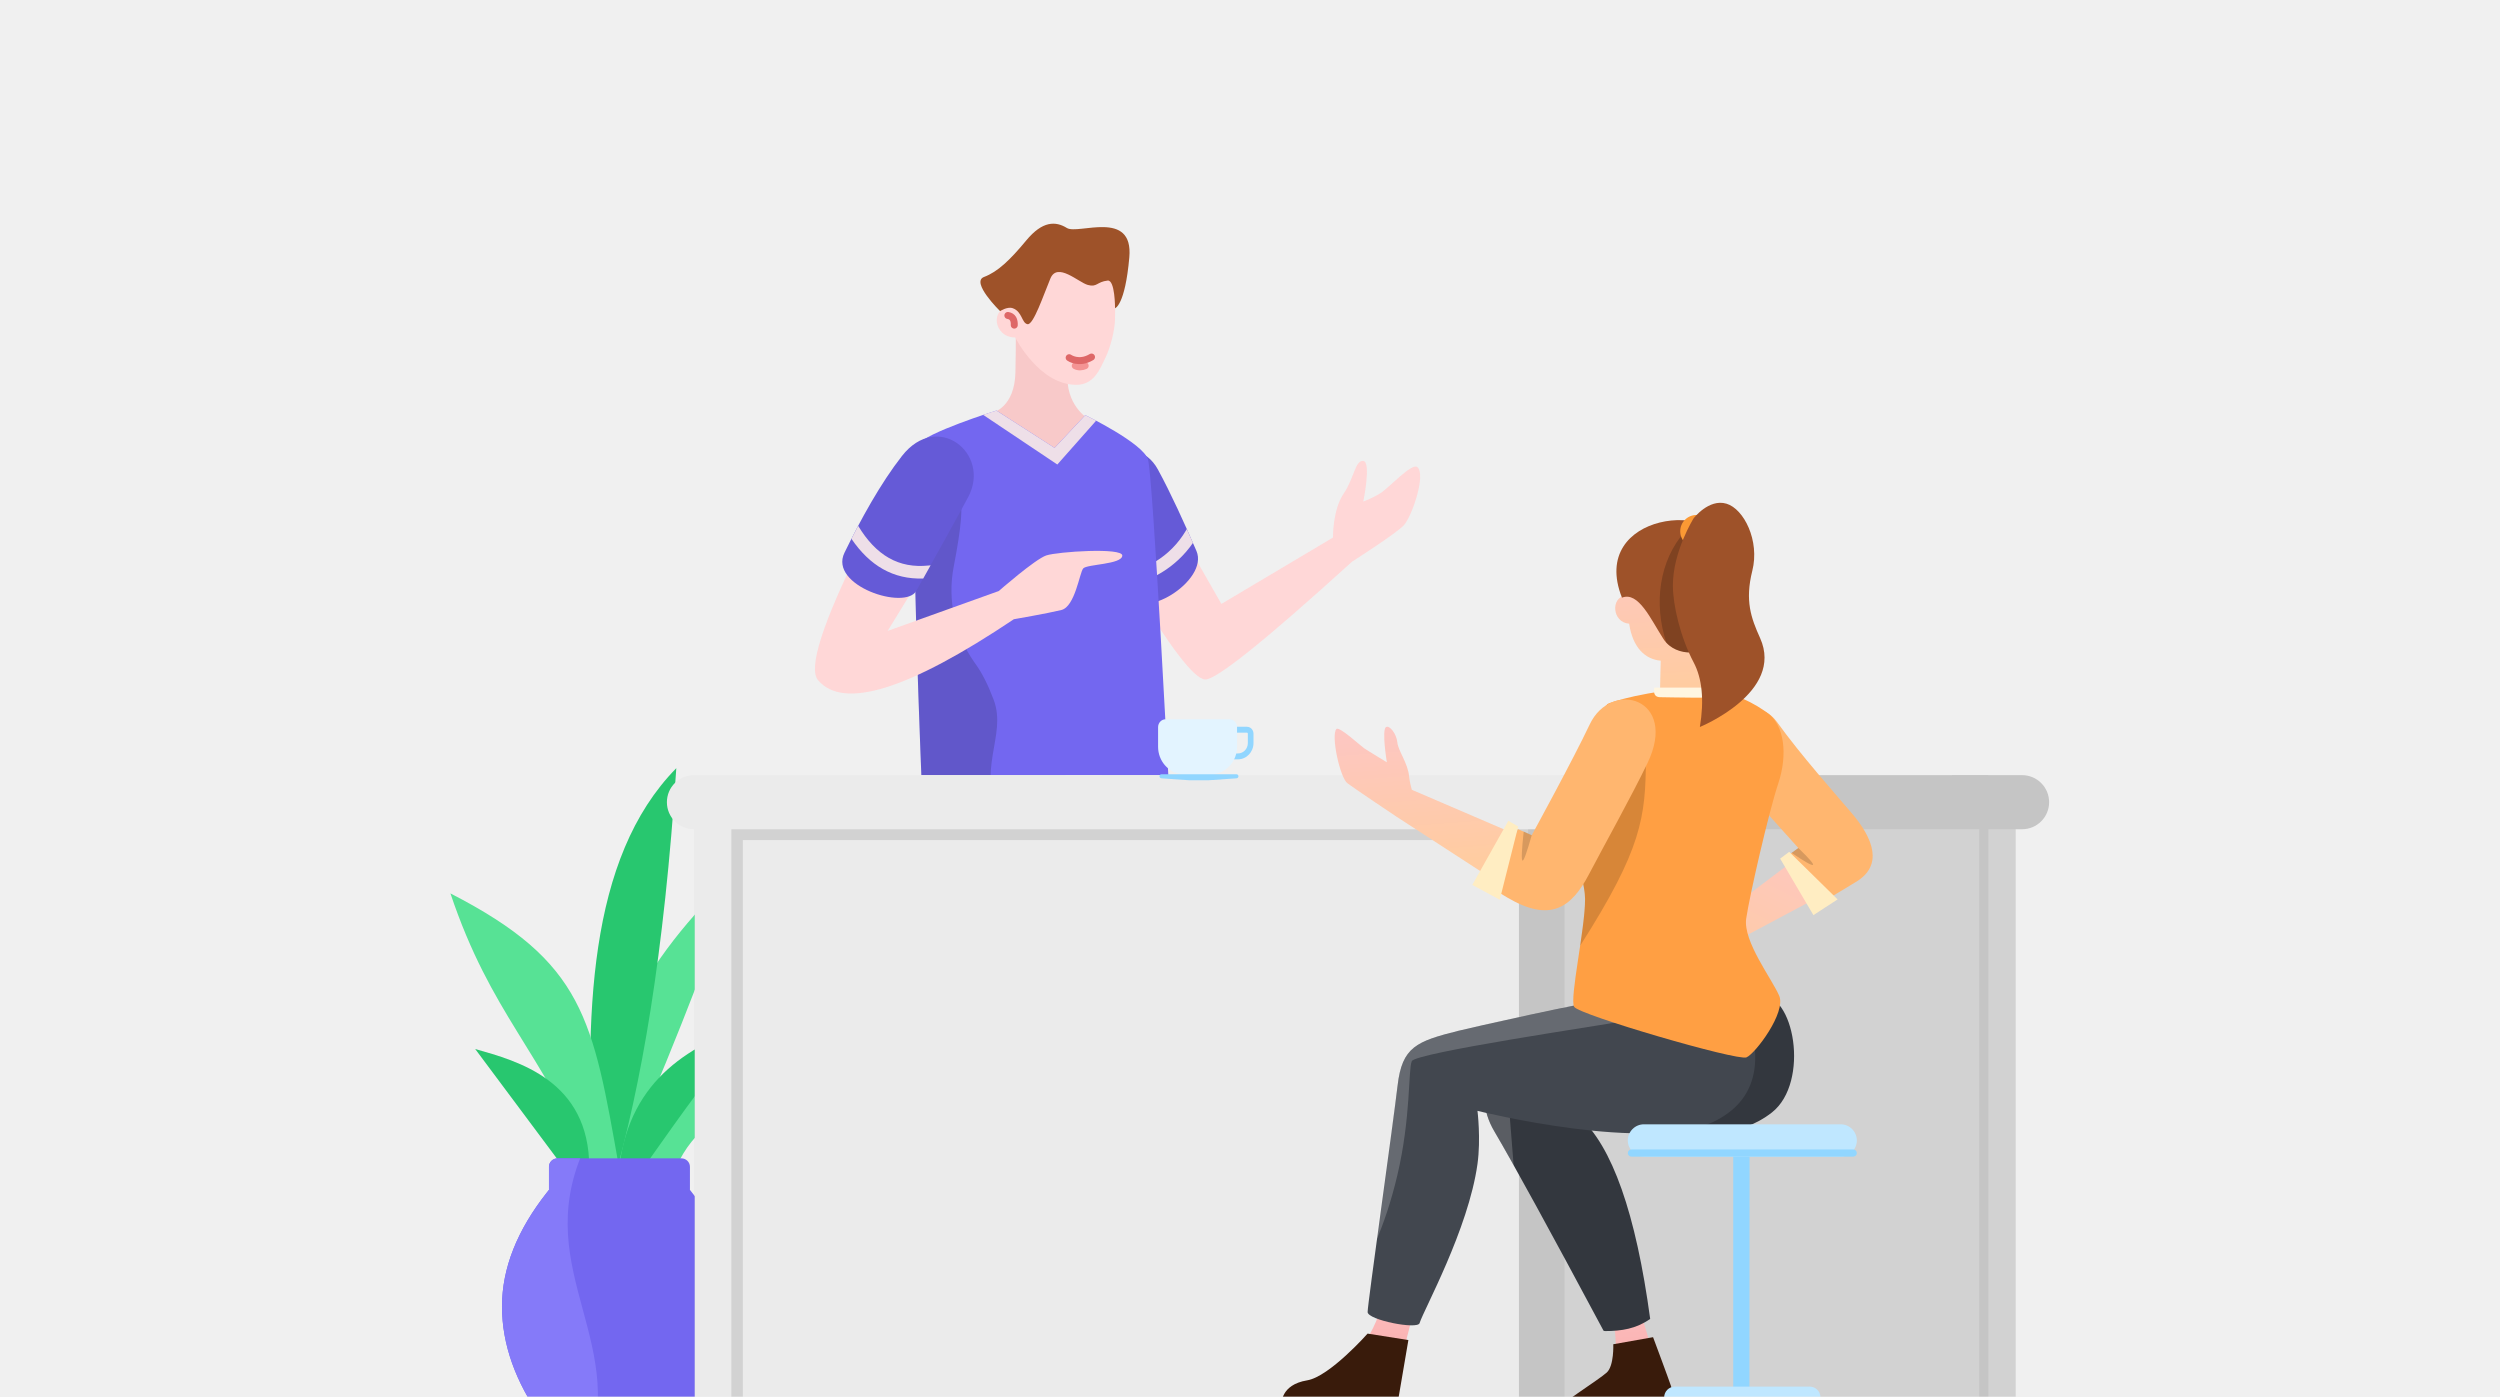
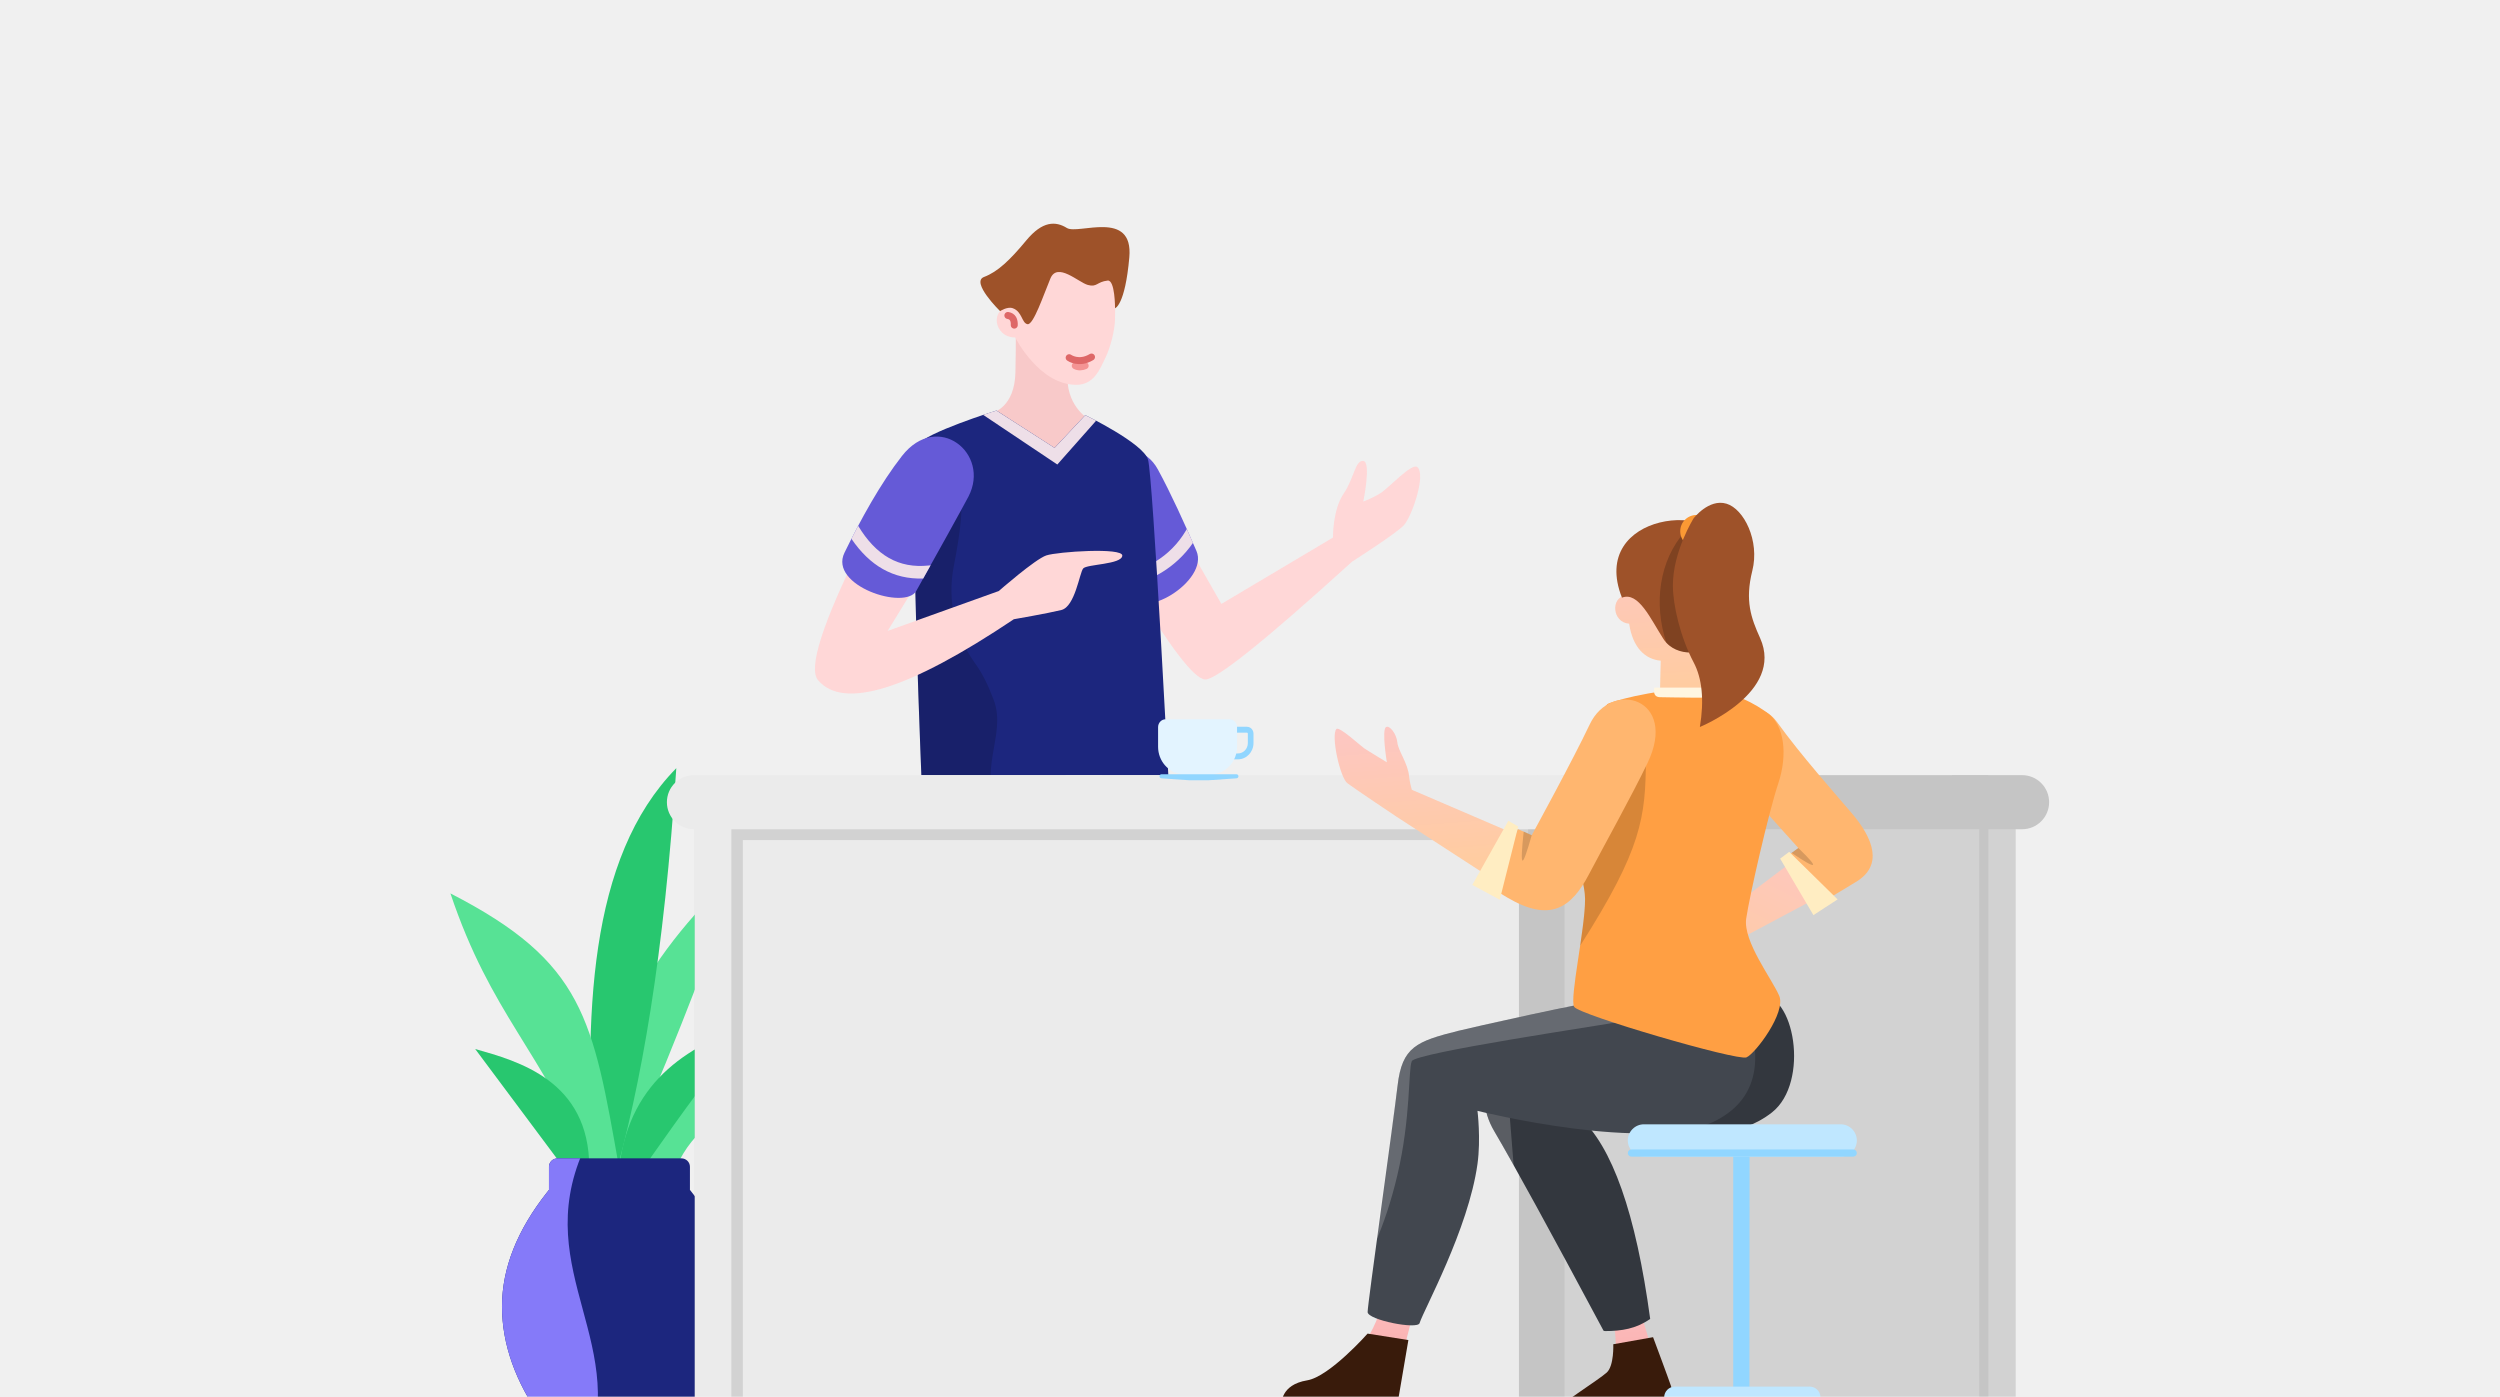
<svg xmlns="http://www.w3.org/2000/svg" xmlns:xlink="http://www.w3.org/1999/xlink" width="358px" height="200px" viewBox="0 0 358 200" version="1.1">
  <defs>
    <path d="M6,0 L352,0 C355.314,-6.08718376e-16 358,2.686 358,6 L358,200 L358,200 L0,200 L0,6 C-4.05812251e-16,2.686 2.686,6.08718376e-16 6,0 Z" id="path-1" />
    <path d="M7.952,0.064 L25.69,0.064 C26.366,0.064 26.914,0.603 26.914,1.268 L26.914,4.578 C31.399,10.144 33.642,15.71 33.642,21.277 C33.642,26.672 31.727,32.066 27.896,37.461 C27.668,37.784 27.293,37.976 26.894,37.976 L6.749,37.976 C6.349,37.976 5.975,37.784 5.746,37.461 C1.915,32.066 0,26.672 0,21.277 C0,15.815 2.159,10.354 6.477,4.893 L6.728,4.578 L6.728,1.268 C6.728,0.603 7.276,0.064 7.952,0.064 Z" id="path-3" />
    <linearGradient x1="37.551%" y1="102.348%" x2="37.551%" y2="13.407%" id="linearGradient-5">
      <stop stop-color="#752E73" offset="0%" />
      <stop stop-color="#222735" offset="100%" />
    </linearGradient>
    <linearGradient x1="49.141%" y1="69.518%" x2="51.897%" y2="4.78%" id="linearGradient-6">
      <stop stop-color="#752E73" offset="0%" />
      <stop stop-color="#222735" offset="100%" />
    </linearGradient>
    <linearGradient x1="46.146%" y1="-28.186%" x2="50%" y2="91.05%" id="linearGradient-7">
      <stop stop-color="#FDC6C6" offset="0%" />
      <stop stop-color="#FFCCA1" offset="100%" />
    </linearGradient>
    <linearGradient x1="46.571%" y1="-28.186%" x2="50%" y2="91.05%" id="linearGradient-8">
      <stop stop-color="#FDC6C6" offset="0%" />
      <stop stop-color="#FAB2B2" offset="100%" />
    </linearGradient>
    <linearGradient x1="45.662%" y1="-28.186%" x2="50%" y2="91.05%" id="linearGradient-9">
      <stop stop-color="#FDC6C6" offset="0%" />
      <stop stop-color="#FAB2B2" offset="100%" />
    </linearGradient>
    <linearGradient x1="44.189%" y1="-28.186%" x2="50%" y2="91.05%" id="linearGradient-10">
      <stop stop-color="#FDC6C6" offset="0%" />
      <stop stop-color="#FFCCA1" offset="100%" />
    </linearGradient>
    <linearGradient x1="42.314%" y1="-8.513%" x2="50%" y2="80.721%" id="linearGradient-11">
      <stop stop-color="#FDC6C6" offset="0%" />
      <stop stop-color="#FFCCA1" offset="100%" />
    </linearGradient>
  </defs>
  <g id="📝-Pages-New" stroke="none" stroke-width="1" fill="none" fill-rule="evenodd">
    <g id="Knowledge-Base" transform="translate(-670, -445)">
      <g id="Illustration" transform="translate(670, 445)">
        <mask id="mask-2" fill="white">
          <use xlink:href="#path-1" />
        </mask>
        <g id="Mask" />
        <g id="Coffe-Break" mask="url(#mask-2)">
          <g transform="translate(64, 32)">
            <g id="Group-79" transform="translate(0.5, 78)">
              <g id="Group-86">
                <path d="M23.979,58.234 C30.346,43.991 36.13,29.363 41.424,14.412 C29.228,25.78 19.744,39.63 21.095,58.234 L23.979,58.234 Z" id="Path-113" fill="#57E295" />
                <path d="M20.586,59.721 C19.079,35.435 19.718,12.88 32.347,0 C30.605,26.665 27.346,45.45 23.219,59.721 L20.586,59.721 Z" id="Rectangle" fill="#28C76F" />
                <path d="M20.007,57.192 C12.951,40.221 5.861,35.356 2.45563569e-14,17.935 C19.181,27.771 20.383,35.893 24.148,57.192 L20.007,57.192 Z" id="Path-112" fill="#57E295" />
                <path d="M16.209,57.192 L3.551,40.221 C9.665,41.944 19.883,44.735 19.883,57.192 L16.209,57.192 Z" id="Path-114" fill="#28C76F" />
                <path d="M28.048,57.192 L32.271,57.192 C34.954,51.651 38.735,47.837 47.884,52.461 C41.887,43.427 29.583,40.694 28.048,57.192 Z" id="Path-116" fill="#57E295" />
                <path d="M24.164,57.192 L27.675,57.192 C34.12,48.078 36.891,44.106 43.56,36.323 C34.774,39.62 25.756,44.106 24.164,57.192 Z" id="Path-117" fill="#28C76F" />
              </g>
              <g id="Group-85" transform="translate(7.384615, 55.8125)">
                <mask id="mask-4" fill="white">
                  <use xlink:href="#path-3" />
                </mask>
-                 <use id="Rectangle" fill="#7367F0" xlink:href="#path-3" />
+                 <use id="Rectangle" fill="#1C267E" xlink:href="#path-3" />
                <path d="M-4.282,-0.978 L11.622,-0.978 C4.008,16.458 19.027,26.784 11.622,44.155 L-4.282,44.155 L-4.282,-0.978 Z" id="Rectangle" fill="#857AF9" mask="url(#mask-4)" />
              </g>
            </g>
            <g id="Men4.4" transform="translate(52.5, 0)">
              <g id="LArm" transform="translate(39.53239, 32.45842)">
                <path d="M34.851,12.517 C34.851,12.517 34.789,8.585 36.36,6.26 C37.931,3.936 37.993,1.467 39.182,1.548 C40.371,1.628 39.193,7.367 39.193,7.367 C39.193,7.367 40.702,6.797 41.785,6.075 C42.869,5.353 46.155,1.794 46.923,2.424 C48.225,3.499 46.128,9.561 44.985,10.773 C43.84,11.985 37.58,15.972 37.58,15.972 C25.106,27.306 18.09,32.93 16.529,32.844 C14.969,32.757 11.469,28.182 6.03,19.117 L14.5,14.377 L18.87,22.02 L34.851,12.517 Z" id="Path" fill="#FFD7D7" />
                <path d="M0.935,10.367 C2.142,13.139 3.819,17 5.459,20.65 C7.31,24.768 17.13,18.686 15.299,14.44 C13.653,10.622 11.607,6.113 9.772,2.758 C6.415,-3.373 -2.972,1.401 0.935,10.367 Z" id="Path" fill="#655AD7" />
                <path d="M13.919,11.298 C14.22,11.969 14.514,12.635 14.799,13.286 C12.351,16.831 8.664,18.914 4.941,19.493 L4.179,17.779 L4.179,17.779 C7.749,17.375 11.548,15.338 13.795,11.513 L13.919,11.298 Z" id="Path" fill="#EEDFE8" />
              </g>
              <g id="Head" transform="translate(23.19555, 0)">
                <path d="M2.51,27.061 C2.51,27.061 5.606,26.341 5.713,21.317 C5.821,16.293 5.745,14.579 5.745,14.579 L13.084,14.457 C13.084,14.457 13.158,20.056 13.159,22.081 C13.162,26.49 16.468,28.196 16.468,28.196 C16.468,28.196 16.193,32.501 10.015,32.845 C5.191,33.115 2.51,27.061 2.51,27.061 Z" id="Path" fill="#F8C9C9" />
                <g id="Head1" transform="translate(0.3051, 0)">
                  <path d="M4.766,12.039 C1.725,11.923 2.221,16.333 5.381,16.327 C5.381,16.327 8.776,23.09 14.107,23.107 C16.675,23.116 17.514,20.85 18.284,19.26 C19.054,17.669 19.619,15.29 19.666,13.833 C19.716,12.28 19.722,7.177 19.722,7.177 L11.847,3.567 L4.648,7.171 L4.766,12.039 Z" id="Path" fill="#FFD7D7" />
                  <path d="M13.974,20.446 C14.454,20.645 14.987,20.527 15.385,20.297" id="Path" stroke="#F49494" stroke-linecap="round" transform="translate(14.67981, 20.42227) rotate(6) translate(-14.67981, -20.42227) " />
                  <path d="M0.912,7.661 C2.867,6.926 4.621,5.252 6.956,2.433 C9.29,-0.385 11.171,-0.348 12.78,0.649 C14.389,1.646 22.331,-2.081 21.718,4.851 C21.104,11.789 19.672,12.135 19.672,12.135 C19.672,12.135 19.686,8.054 18.616,8.177 C17.039,8.358 17.109,9.172 15.774,8.804 C14.439,8.436 11.416,5.487 10.42,7.871 C9.425,10.254 7.984,14.567 7.142,14.423 C6.3,14.274 6.394,12.615 5.024,12.135 C4.25,11.864 3.212,12.553 3.212,12.553 C3.212,12.553 -1.044,8.392 0.912,7.661 Z" id="Path" fill="#9E5229" />
                  <path d="M13.166,18.804 C13.166,18.804 14.24,20.132 16.281,19.541" id="Path" stroke="#DE6767" stroke-linecap="round" transform="translate(14.72367, 19.24829) rotate(-15) translate(-14.72367, -19.24829) " />
                  <path d="M5.072,14.632 C5.262,13.95 5.176,13.354 4.492,13.08" id="Path-8" stroke="#DE6767" stroke-linecap="round" transform="translate(4.82592, 13.85597) rotate(-13) translate(-4.82592, -13.85597) " />
                </g>
              </g>
              <g id="LLeg" transform="translate(27.37547, 68.80551)">
                <path d="M0,0 C0,0 5.19,56.278 5.351,60.191 C5.513,64.103 3.685,70.854 3.72,78.172 C3.756,85.49 3.745,102.601 4.388,109.221 C4.803,113.501 15.14,113.033 15.837,109.46 C16.972,103.636 20.649,64.913 20.7,57.924 C20.752,50.935 21.193,0.673 21.193,0.673 L0,0 Z" id="Path" fill="url(#linearGradient-5)" />
                <path d="M8.253,61.942 L8.265,62.082 C8.438,64.467 6.933,72.317 3.751,85.63 L3.72,78.172 L3.72,78.172 C3.685,70.985 5.448,64.344 5.358,60.403 L5.351,60.191 C5.297,58.872 4.672,51.607 3.866,42.552 L4.242,43.878 C6.449,51.733 7.786,57.755 8.253,61.942 Z" id="Path" fill-opacity="0.192" fill="#FFFFFF" />
                <ellipse id="Oval" fill-opacity="0.192" fill="#FFFFFF" transform="translate(17.34076, 60.86724) rotate(3) translate(-17.34076, -60.86724) " cx="17.341" cy="60.867" rx="2.549" ry="4.328" />
              </g>
              <g id="RLeg" transform="translate(7.802445, 68.52333)">
                <path d="M10.037,0.739 C10.037,0.739 6.427,39.354 6.476,46.749 C6.525,54.144 7.587,57.391 6.075,62.696 C4.564,68.001 3.182,103.97 3.274,108.797 C3.365,113.548 14.102,113.271 14.453,110.012 C15.125,103.778 21.595,66.25 22.372,59.968 C23.148,53.686 32.747,0.206 32.747,0.206 L10.037,0.739 Z" id="Path" fill="url(#linearGradient-6)" />
                <path d="M13.057,26.948 L12.375,29.399 C10.378,36.632 8.535,44.281 9.018,55.208 L9.041,55.707 C9.16,58.074 7.644,71.811 4.492,96.918 L4.192,98.682 C3.883,100.482 3.608,102.018 3.367,103.289 L3.435,101.066 C3.837,88.792 4.918,66.758 6.075,62.696 C7.587,57.391 6.525,54.144 6.476,46.749 C6.441,41.573 8.2,21.098 9.259,9.28 L10.037,0.739 L14.756,0.629 L14.768,1.944 C14.851,14.085 14.281,22.42 13.057,26.948 L13.057,26.948 Z" id="Path" fill-opacity="0.192" fill="#FFFFFF" />
                <ellipse id="Oval" fill-opacity="0.192" fill="#FFFFFF" transform="translate(18.20958, 60.51244) rotate(5) translate(-18.20958, -60.51244) " cx="18.21" cy="60.512" rx="2.913" ry="4.689" />
              </g>
              <g id="Body" transform="translate(14.0444, 26.79107)">
-                 <path d="M24.867,0.656 C24.867,0.656 33.142,4.662 33.85,7.012 C34.559,9.361 36.932,55.454 36.932,55.454 C25.256,60.793 13.47,61.259 1.561,56.369 C1.561,56.369 -0.547,7.123 0.819,4.948 C1.923,3.186 12.145,0 12.145,0 L20.468,5.345 L24.867,0.656 Z" id="Path" fill="#7367F0" />
+                 <path d="M24.867,0.656 C24.867,0.656 33.142,4.662 33.85,7.012 C34.559,9.361 36.932,55.454 36.932,55.454 C25.256,60.793 13.47,61.259 1.561,56.369 C1.561,56.369 -0.547,7.123 0.819,4.948 C1.923,3.186 12.145,0 12.145,0 L20.468,5.345 L24.867,0.656 Z" id="Path" fill="#1C267E" />
                <path d="M6.863,12.489 C7.399,13.435 7.123,16.711 6.033,22.319 C5.105,27.097 6.166,32.039 8.968,36.026 L9.125,36.246 C10.073,37.553 10.946,39.272 11.745,41.406 C13.723,46.685 9.103,51.078 12.743,59.405 C9.028,58.912 5.3,57.904 1.561,56.369 L1.338,50.873 C0.944,40.74 0.181,19.275 0.396,9.682 L0.88,9.772 C4.205,10.414 6.199,11.319 6.863,12.489 Z" id="Path" fill-opacity="0.16" fill="#000000" />
                <path d="M12.145,0 L20.468,5.345 L24.867,0.656 L25.496,0.97 C25.747,1.098 26.063,1.261 26.423,1.451 L20.865,7.728 L10.237,0.613 L11.034,0.35 C11.713,0.129 12.145,0 12.145,0 Z" id="Path" fill="#EEDFE8" />
              </g>
              <g id="RArm" transform="translate(0, 30.39757)">
                <path d="M26.528,22.236 C26.528,22.236 31.739,17.668 33.335,17.138 C34.93,16.608 44.273,15.971 44.214,17.169 C44.147,18.452 39.129,18.379 38.609,19.01 C38.089,19.641 37.45,24.472 35.485,24.956 C33.523,25.441 28.683,26.276 28.683,26.276 C13.598,36.383 4.25,39.291 0.641,34.997 C-0.799,33.285 1.296,26.772 6.924,15.456 L18.268,15.456 L10.613,27.949 L26.528,22.236 Z" id="Path" fill="#FFD7D7" />
                <path d="M12.665,2.894 C9.631,6.768 6.759,11.971 4.426,16.76 C2.138,21.458 13.117,25.054 14.716,22.211 C17.367,17.495 21.535,9.961 22.184,8.71 C25.391,2.53 17.751,-3.601 12.665,2.894 Z" id="Path" fill="#655AD7" />
                <path d="M16.517,18.58 L16.764,18.551 L15.706,20.445 L15.706,20.445 C11.435,20.594 8.059,18.627 5.423,14.755 C5.737,14.138 6.058,13.518 6.387,12.898 C8.945,17.131 12.188,19.045 16.517,18.58 L16.517,18.58 Z" id="Path" fill="#EEDFE8" />
              </g>
            </g>
            <g id="Group-26" transform="translate(31, 79)">
              <g id="Group-25" transform="translate(4.5, 0)">
                <polygon id="Rectangle" fill="#91D6FF" points="53.09 2.583 61.811 2.583 61.811 78.571 53.09 78.571" />
                <polygon id="Rectangle" fill="#E3F4FF" points="53.09 -2.427296e-13 58.323 -2.427296e-13 58.323 78.571 53.09 78.571" />
                <polygon id="Rectangle" fill="#D2D2D2" points="2.39646776e-14 2.583 43.171 2.583 43.171 17.176 8.721 17.176 8.721 102.656 0 102.656" />
                <polygon id="Rectangle" fill="#EBEBEB" points="9.80718986e-14 2.583 5.233 2.583 5.233 102.656 8.81955466e-14 102.656" />
              </g>
              <g id="Group-25" transform="translate(0.5, 0)">
                <polygon id="Rectangle" fill="#D2D2D2" points="184.451 2.583 193.148 2.583 193.148 102.656 184.451 102.656" />
                <polygon id="Rectangle" fill="#C5C5C5" points="184.02 -2.427296e-13 189.238 -2.427296e-13 189.238 102.656 184.02 102.656" />
                <polygon id="Rectangle" fill="#D2D2D2" points="123.317 2.583 187.933 2.583 187.933 102.318 132.014 102.656 123.317 102.656" />
                <polygon id="Rectangle" fill="#EBEBEB" points="10.871 -1.91433929e-13 124.622 -2.75266377e-13 124.622 102.783 10.871 102.783" />
                <polygon id="Rectangle" fill="#C5C5C5" points="122.013 2.583 127.231 2.583 127.231 102.783 122.013 102.783" />
                <polygon id="Rectangle" fill="#C5C5C5" points="123.317 2.583 128.535 2.583 128.535 102.656 123.317 102.656" />
                <path d="M128.951,0 L194.06,0 C196.2,6.21655142e-15 197.934,1.734 197.934,3.874 C197.934,6.014 196.2,7.748 194.06,7.748 L128.951,7.748 C126.812,7.748 125.077,6.014 125.077,3.874 C125.077,1.734 126.812,3.93032193e-16 128.951,0 Z" id="Rectangle" fill="#C5C5C5" />
                <polygon id="Rectangle" fill="#D2D2D2" points="9.566 1.55 123.317 1.55 123.317 9.298 9.566 9.298" />
                <path d="M3.874,0 L129.009,0 C131.149,1.32702242e-14 132.883,1.734 132.883,3.874 C132.883,6.014 131.149,7.748 129.009,7.748 L3.874,7.748 C1.734,7.748 2.62021462e-16,6.014 0,3.874 C-2.62021462e-16,1.734 1.734,-5.10570166e-17 3.874,0 Z" id="Rectangle" fill="#EBEBEB" />
              </g>
            </g>
            <g id="Cup" transform="translate(108.5, 75.5) scale(-1, 1) translate(-108.5, -75.5) translate(101.5, 71)">
              <path d="M3.637,1.073 L0.942,1.073 C0.422,1.073 0,1.514 0,2.057 L0,3.406 C0,4.694 1,5.739 2.233,5.739 L3.637,5.739 C3.86,5.739 4.041,5.55 4.041,5.317 C4.041,5.084 3.86,4.895 3.637,4.895 L2.233,4.895 C1.446,4.895 0.808,4.228 0.808,3.406 L0.808,2.057 C0.808,1.98 0.868,1.917 0.942,1.917 L3.637,1.917 C3.86,1.917 4.041,1.728 4.041,1.495 C4.041,1.262 3.86,1.073 3.637,1.073 Z" id="Path" fill="#91D6FF" />
              <path d="M12.585,0 C13.18,0 13.662,0.504 13.662,1.125 L13.662,3.938 C13.662,5.962 12.199,7.63 10.317,7.85 L10.316,8.438 L5.602,8.438 L5.602,7.838 C3.767,7.572 2.354,5.927 2.354,3.938 L2.354,1.125 C2.354,0.504 2.837,0 3.431,0 L12.585,0 Z" id="Path" fill="#E3F4FF" />
              <path d="M2.435,7.875 L13.18,7.875 C13.336,7.875 13.462,8.001 13.462,8.156 C13.462,8.315 13.339,8.446 13.181,8.457 L9.237,8.731 L9.237,8.731 L6.41,8.731 L2.434,8.457 C2.276,8.446 2.154,8.315 2.154,8.156 C2.154,8.001 2.28,7.875 2.435,7.875 Z" id="Rectangle" fill="#91D6FF" />
            </g>
            <g id="Wom3.8" transform="translate(118.5, 40)">
              <g id="RArm" transform="translate(54.04724, 29.00508)">
                <path d="M10.009,31.176 C10.009,31.176 4.468,36.149 4.85,36.691 C5.233,37.237 8.08,35.784 8.08,35.784 C8.08,35.784 4.75,41.974 5.521,42.398 C6.292,42.823 10.067,41.699 11.176,40.402 C12.286,39.105 13.805,33.282 13.805,33.282 L20.99,22.247 L15.134,19.669 L10.009,31.176 Z" id="Path" fill="url(#linearGradient-7)" transform="translate(12.91097, 31.07939) rotate(28.86647) translate(-12.91097, -31.07939) " />
                <path d="M10.257,8.268 C12.687,11.267 20.972,20.429 20.972,20.429 C20.972,20.429 20.427,20.835 19.336,21.647 L24.655,28.051 C26.919,26.674 28.428,25.761 29.181,25.314 C33.214,22.917 31.671,19.048 28.687,15.518 C26.396,12.806 21.414,7.25 17.908,2.373 C14.421,-2.48 5.542,2.448 10.257,8.268 Z" id="Path" fill="#FFB66F" />
                <path d="M20.972,20.429 C22.527,21.927 23.223,22.735 23.062,22.851 C22.9,22.967 21.882,22.39 20.009,21.12 L20.972,20.429 Z" id="Path-15" fill-opacity="0.16" fill="#000000" />
                <polygon id="Path-76" fill="#FFEDC2" points="19.666 20.977 26.598 27.789 23.132 30.041 18.37 21.949" />
              </g>
              <g id="LLeg" transform="translate(52.23785, 101.9409) scale(-1, 1) translate(-52.23785, -101.9409) translate(29.73785, 70.4409)">
                <path d="M24.653,41.222 L28.375,53.311 L22.119,53.594 C22.119,53.594 23.001,49.459 21.742,45.583 C20.732,42.471 19.908,40.918 19.908,40.918 L24.653,41.222 Z" id="Path" fill="url(#linearGradient-8)" transform="translate(24.14153, 47.25597) scale(-1, 1) translate(-24.14153, -47.25597) " />
                <path d="M26.571,50.085 C26.571,50.085 26.226,53.146 27.221,54.191 C28.217,55.235 33.607,59.211 34.029,59.966 C34.451,60.72 33.696,61.553 33.696,61.553 C33.696,61.553 27.874,62.061 25.255,60.466 C23.365,59.314 22.022,58.387 22.022,58.387 L21.311,59.905 L18.198,59.229 C18.198,59.229 17.402,56.687 17.905,55.485 C18.407,54.282 20.958,48.681 20.958,48.681 C20.958,48.681 22.829,49.149 26.571,50.085 Z" id="Path" fill="#391B0B" transform="translate(25.94766, 55.1555) rotate(-4) translate(-25.94766, -55.1555) " />
                <path d="M5.425,0.016 C10.131,0.479 33.311,6.045 38.084,7.034 C42.856,8.022 46.891,13.371 43.252,19.564 C40.527,24.198 35.312,33.717 27.609,48.121 C27.537,48.138 27.468,48.169 27.395,48.169 C25.045,48.169 22.949,47.845 20.932,46.427 C22.976,31.324 26.377,21.668 31.136,17.459 C31.136,17.459 12.703,24.142 3.484,16.851 C-1.954,12.55 0.239,-0.494 5.425,0.016 Z" id="Path" fill="#33373E" />
                <path d="M43.252,19.564 C42.513,20.821 41.563,22.495 40.487,24.422 L41.723,8.776 C44.5,11.041 45.886,15.081 43.252,19.564 Z" id="Combined-Shape" fill-opacity="0.192" fill="#FFFFFF" />
              </g>
              <g id="RLeg" transform="translate(34.54793, 100.3871) scale(-1, 1) translate(-34.54793, -100.3871) translate(0.047934, 68.88706)">
                <path d="M53.429,41.881 C53.429,41.881 51.356,51.101 48.658,52.088 C47.619,52.468 55.068,53.553 55.068,53.553 L57.327,44.707 L53.429,41.881 Z" id="Path" fill="url(#linearGradient-9)" transform="translate(52.94289, 47.71694) scale(-1, 1) translate(-52.94289, -47.71694) " />
                <path d="M50.697,49.644 L50.834,61.353 L54.286,61.355 L54.316,58.47 C54.316,58.47 55.405,61.16 57.069,61.315 C58.738,61.47 67.196,61.535 67.196,61.535 C67.196,61.535 67.814,58.833 64.113,57.608 C61.034,56.589 56.609,49.643 56.609,49.643 L50.697,49.644 Z" id="Path" fill="#391B0B" transform="translate(58.96594, 55.58881) rotate(-9) translate(-58.96594, -55.58881) " />
                <path d="M3.051,0.091 C-1.524,9.765 -0.597,16.263 5.832,19.585 C15.158,24.403 39.972,18.186 39.972,18.186 C39.972,18.186 39.473,22.208 39.972,25.795 C41.275,35.163 47.682,46.689 48.265,48.588 C48.559,49.545 55.705,48.131 55.705,46.997 C55.705,45.862 52.059,20.041 51.41,14.541 C50.764,9.041 48.726,8.242 42.773,6.739 C41.406,6.393 23.68,2.369 22.199,2.486 C13.712,3.158 7.329,2.36 3.051,0.091 Z" id="Path" fill="#42474F" />
                <path d="M22.199,2.486 C23.68,2.369 41.406,6.393 42.773,6.739 L43.75,6.989 C48.828,8.315 50.71,9.305 51.364,14.173 L51.54,15.571 C52.076,19.65 53.524,29.241 54.67,37.226 C53.377,34.291 52.307,31.035 51.46,27.457 C49.486,19.118 49.908,12.27 49.378,11.071 C48.847,9.872 22.919,6.044 18.463,5.254 C16.524,4.91 15.43,4.057 15.181,2.695 C17.335,2.756 19.674,2.686 22.199,2.486 Z" id="Path" fill-opacity="0.192" fill="#FFFFFF" />
              </g>
              <g id="Head" transform="translate(48.72965, 1.744522)">
                <path d="M1.48,11.573 C-0.558,11.796 -0.413,15.383 2.067,15.57 C2.574,19.027 4.382,20.675 6.586,20.865 L6.463,26.095 L16.213,26.089 C16.213,26.089 13.467,22.395 13.604,17.337 C13.741,12.279 13.512,7.528 13.512,7.528 L0.885,7.755 L1.48,11.573 Z" id="Path" fill="url(#linearGradient-10)" />
                <path d="M16.433,11.841 C14.06,10.902 12.307,14.947 10.491,17.759 C8.675,20.571 3.971,20.093 3.323,17.759 C0.868,12.647 -1.247,5.697 1.617,5.126 C2.02,-2.262 21.334,-0.518 16.433,11.841 Z" id="Path" fill="#9E5229" transform="translate(8.734338, 10.21501) scale(-1, 1) translate(-8.734338, -10.21501) " />
                <path d="M14.432,2.329 C15.26,3.033 15.788,3.967 15.852,5.126 C18.716,5.697 16.601,12.647 14.146,17.759 C13.543,19.93 9.433,20.495 7.4,18.302 C5.546,12.74 6.338,6.521 10.087,2.331 L10.087,2.331 Z" id="Combined-Shape" fill-opacity="0.199" fill="#000000" />
                <ellipse id="Oval" fill="#FB9934" cx="11.706" cy="2.331" rx="2.328" ry="2.331" />
              </g>
              <g id="Body" transform="translate(41.63287, 26.17953)">
                <path d="M25.254,2.673 C27.429,5.872 31.054,16.731 31.26,19.174 C31.492,21.992 28.475,26.481 28.425,30.56 C28.381,34.64 30.675,44.852 29.986,45.999 C29.302,47.147 6.588,53.781 5.309,53.236 C4.029,52.69 -0.388,46.811 0.621,44.422 C1.636,42.032 5.829,36.612 5.349,33.357 C4.875,30.101 2.12,18.085 0.752,13.995 C-0.61,9.905 -0.156,5.611 2.387,3.852 C3.645,2.981 7.002,0.507 12.98,0.518 C18.959,0.53 25.086,2.425 25.254,2.673 Z" id="Path" fill="#FF9F43" transform="translate(15.63632, 26.89262) scale(-1, 1) translate(-15.63632, -26.89262) " />
                <path d="M1.142,16.551 L11.565,9.041 L11.562,10.414 C11.524,18.883 10.992,23.37 2.145,37.251 L2.35,35.837 C2.638,33.783 2.862,31.86 2.848,30.56 C2.816,27.986 1.604,25.25 0.771,22.872 L1.142,16.551 Z" id="Path" fill-opacity="0.16" fill="#000000" />
                <path d="M12.769,0.284 C12.601,1.201 12.884,1.66 13.618,1.66 C14.72,1.66 22.107,1.904 23.108,1.469 C23.775,1.179 24.008,0.784 23.808,0.284 L12.769,0.284 Z" id="Path-68" fill="#FFF6E1" />
              </g>
              <g id="LArm" transform="translate(8.527888, 27.96918)">
                <path d="M9.009,17.018 C9.009,17.018 2.984,12.995 1.919,12.187 C0.858,11.382 -0.475,5.28 0.351,4.424 C0.75,4.01 3.764,6.797 4.302,7.17 C4.836,7.54 7.57,9.187 7.57,9.187 C7.57,9.187 6.796,4.517 7.462,4.14 C7.955,3.866 8.94,5.068 9.072,6.338 C9.204,7.609 10.574,9.266 10.751,11.194 C10.831,12.036 11.142,13.127 11.142,13.127 L27.861,20.311 L26.112,28.122 L9.009,17.018 Z" id="Path" fill="url(#linearGradient-11)" />
                <path d="M44.895,9.302 C42.586,14.101 38.665,21.117 36.511,25.231 C33.962,30.098 30.925,32.161 24.799,28.549 C24.321,28.267 23.566,27.812 22.532,27.184 L26.324,18.759 C27.651,19.346 28.315,19.639 28.315,19.639 C28.315,19.639 34.181,8.921 36.617,3.775 C39.716,-2.766 49.364,0.016 44.895,9.302 Z" id="Path" fill="#FFB66F" />
                <path d="M28.315,19.639 C27.6,22.159 27.158,23.368 26.989,23.269 C26.82,23.169 26.879,21.779 27.167,19.098 L28.315,19.639 Z" id="Path" fill-opacity="0.16" fill="#000000" />
                <polygon id="Path-75" fill="#FFEDC2" points="26.378 18.387 23.736 28.875 19.806 26.749 24.963 17.57" />
              </g>
              <path d="M67.21,2.22 C67.21,2.22 65.032,-0.621 62.517,0.125 C60.002,0.87 57.726,5.439 58.807,9.733 C59.882,14.028 58.995,16.478 57.691,19.373 C54.188,27.159 66.316,32.103 66.316,32.103 C65.685,28.257 65.983,25.172 67.21,22.85 C69.105,19.262 70.182,14.66 70.182,11.845 C70.182,6.948 67.21,2.22 67.21,2.22 Z" id="Path" fill="#9E5229" transform="translate(63.619, 16.05167) scale(-1, 1) translate(-63.619, -16.05167) " />
            </g>
            <g id="Cafe-Table" transform="translate(166.5, 129)">
              <polygon id="Path" fill="#91D6FF" points="17.699 1.801 17.699 52.702 20.007 52.658 20.041 2.774" />
              <path d="M4.918,0 L33.082,0 C34.361,2.82248679e-15 35.397,1.037 35.397,2.316 C35.397,3.594 34.361,4.631 33.082,4.631 L4.918,4.631 C3.639,4.631 2.603,3.594 2.603,2.316 C2.603,1.037 3.639,2.34918014e-16 4.918,0 Z" id="Rectangle" fill="#BFE7FF" />
              <path d="M3.117,3.602 L34.883,3.602 C35.167,3.602 35.397,3.832 35.397,4.117 C35.397,4.401 35.167,4.631 34.883,4.631 L3.117,4.631 C2.833,4.631 2.603,4.401 2.603,4.117 C2.603,3.832 2.833,3.602 3.117,3.602 Z" id="Rectangle" fill="#91D6FF" />
              <path d="M9.352,37.563 L28.648,37.563 C29.501,37.563 30.192,38.254 30.192,39.107 C30.192,39.959 29.501,40.65 28.648,40.65 L9.352,40.65 C8.499,40.65 7.808,39.959 7.808,39.107 C7.808,38.254 8.499,37.563 9.352,37.563 Z" id="Rectangle" fill="#BFE7FF" />
            </g>
          </g>
        </g>
      </g>
    </g>
  </g>
</svg>
